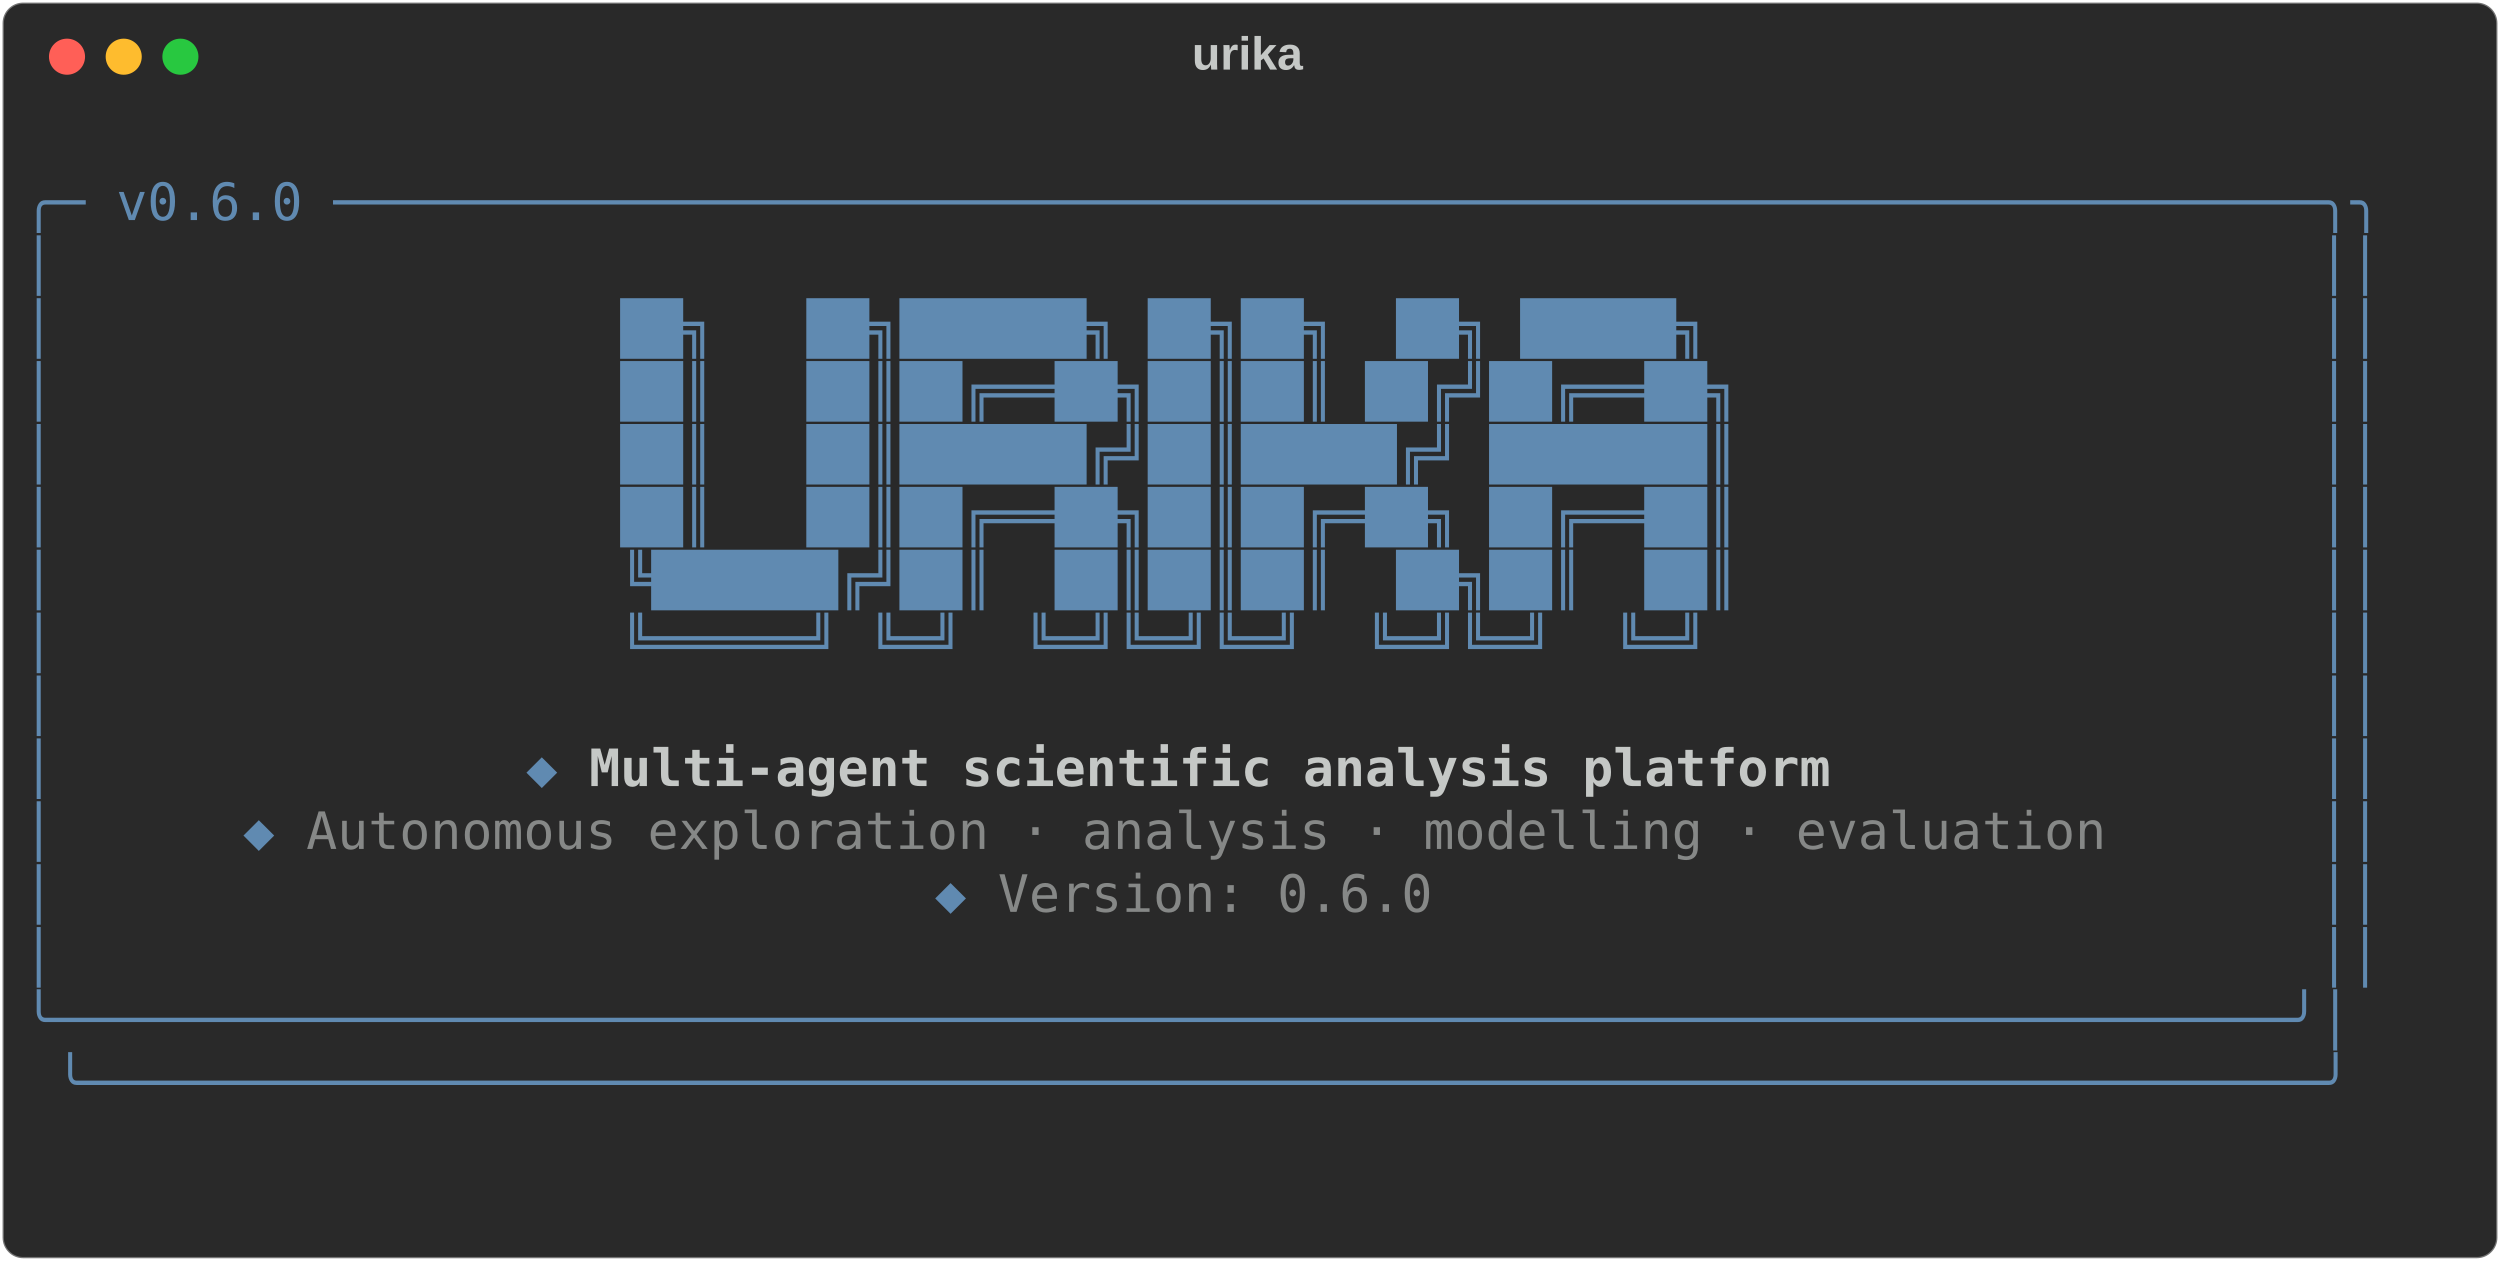
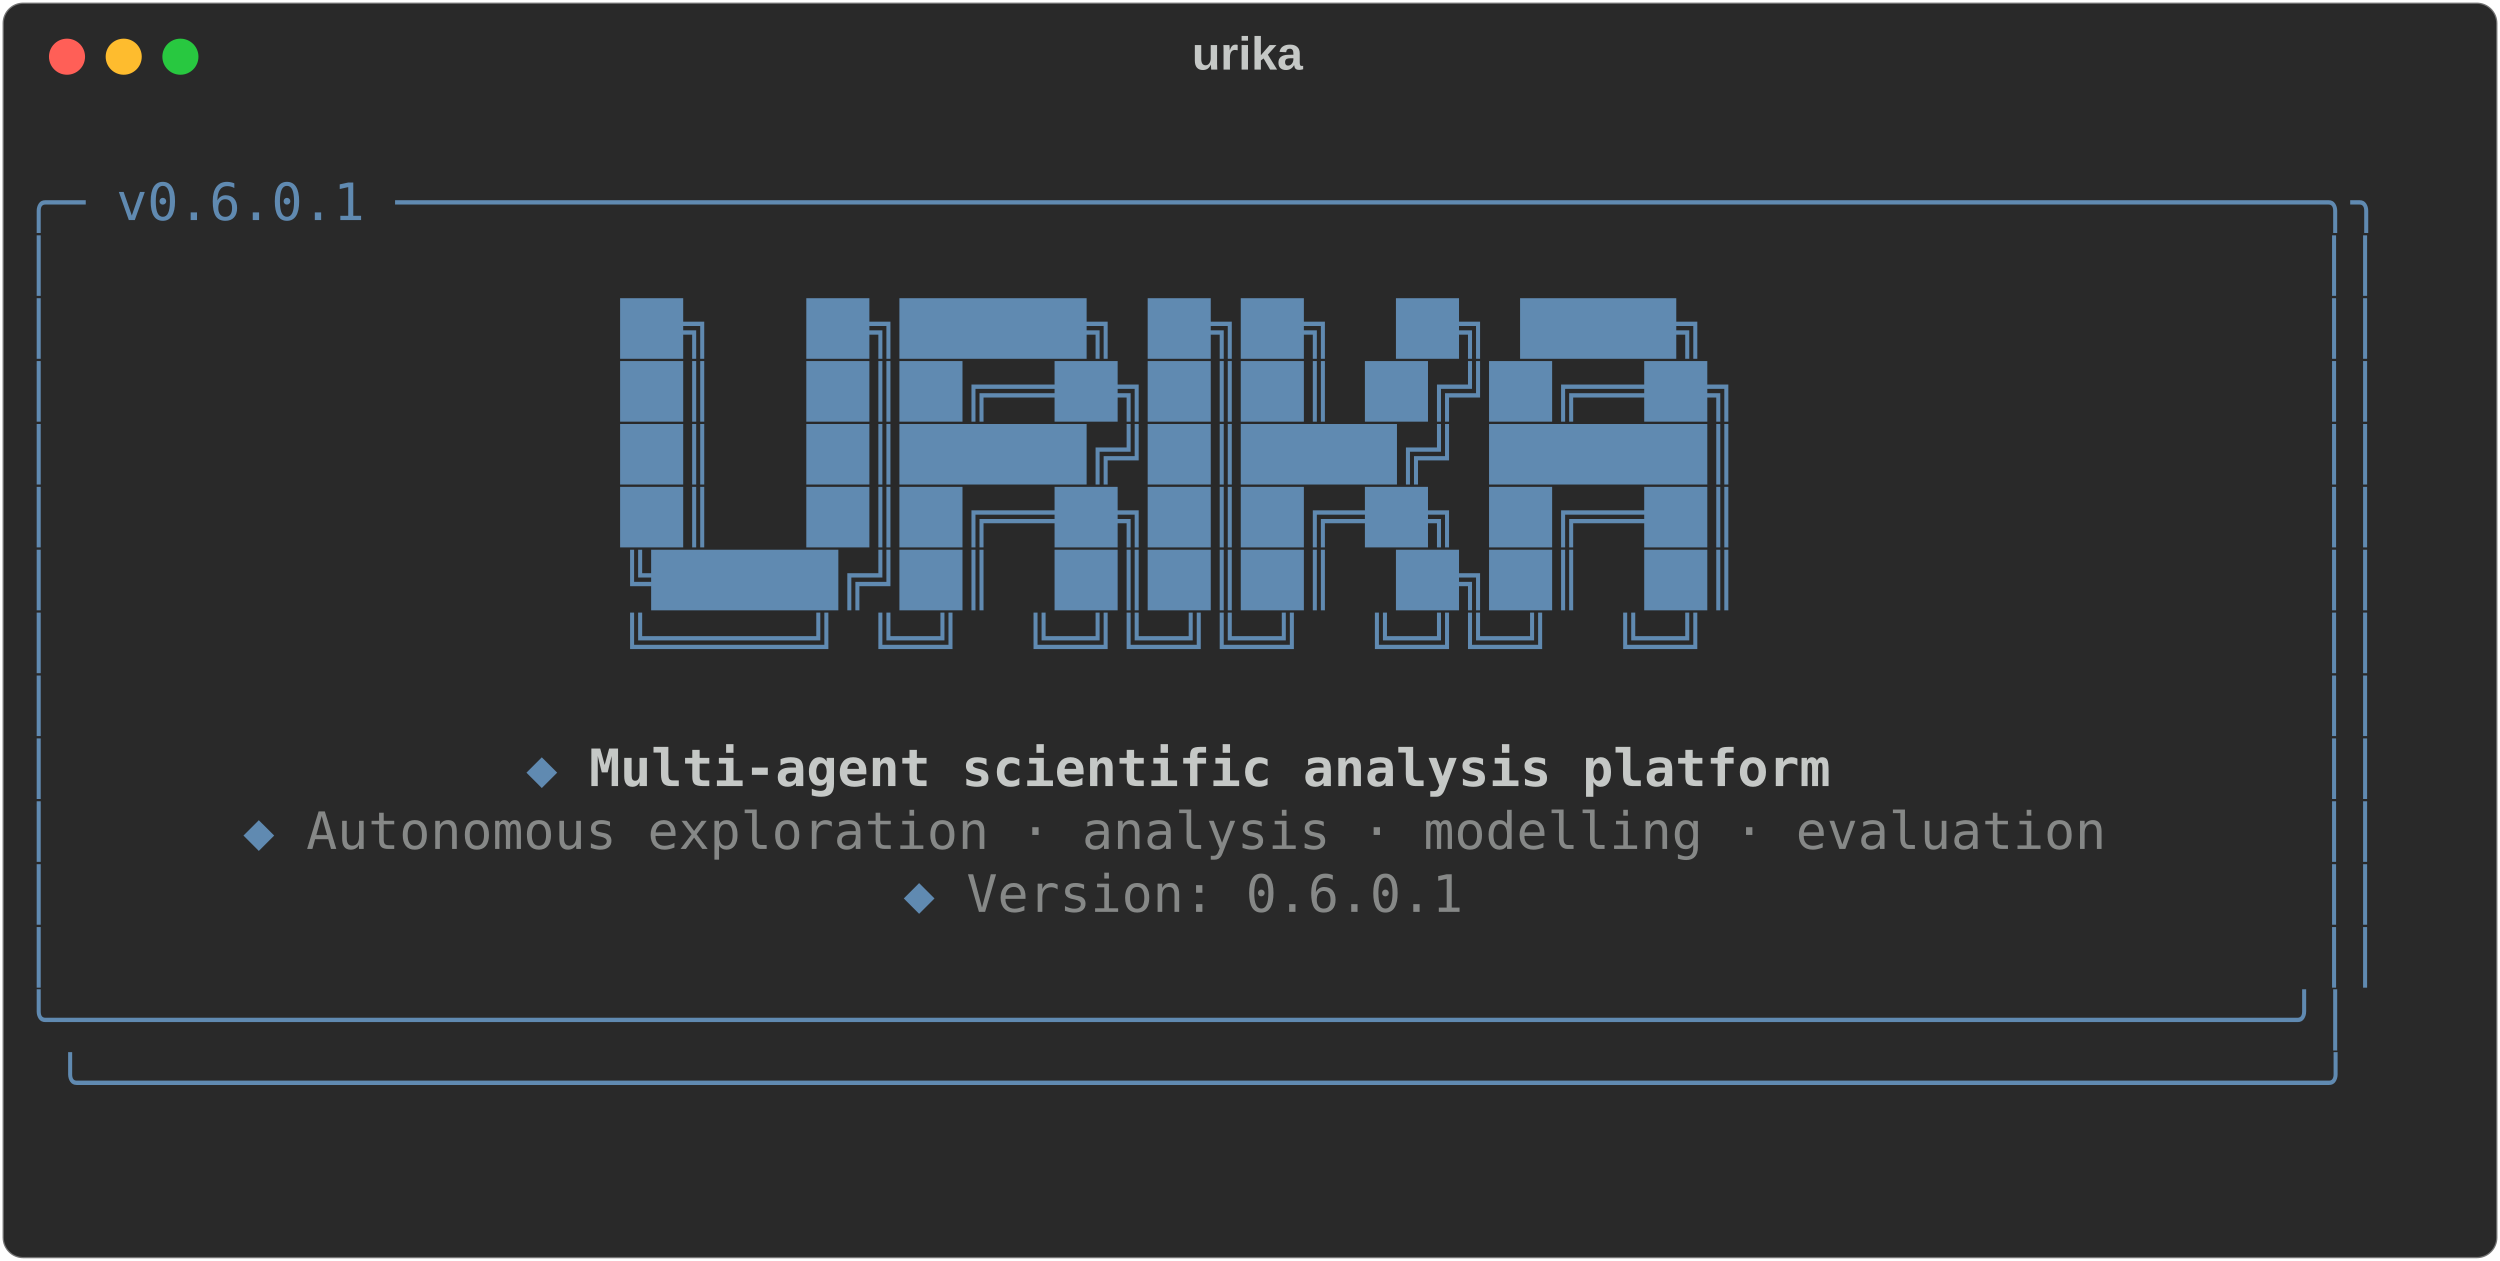
<svg xmlns="http://www.w3.org/2000/svg" class="rich-terminal" viewBox="0 0 970 489.2">
  <style>

    @font-face {
        font-family: "JetBrains Mono", "Fira Code";
        src: local("FiraCode-Regular"),
                url("https://cdnjs.cloudflare.com/ajax/libs/firacode/6.2.0/woff2/FiraCode-Regular.woff2") format("woff2"),
                url("https://cdnjs.cloudflare.com/ajax/libs/firacode/6.2.0/woff/FiraCode-Regular.woff") format("woff");
        font-style: normal;
        font-weight: 400;
    }
    @font-face {
        font-family: "JetBrains Mono", "Fira Code";
        src: local("FiraCode-Bold"),
                url("https://cdnjs.cloudflare.com/ajax/libs/firacode/6.2.0/woff2/FiraCode-Bold.woff2") format("woff2"),
                url("https://cdnjs.cloudflare.com/ajax/libs/firacode/6.2.0/woff/FiraCode-Bold.woff") format("woff");
        font-style: bold;
        font-weight: 700;
    }

-     .terminal-94833071-matrix {
+     .terminal-938280513-matrix {
        font-family: JetBrains Mono, Fira Code, DejaVu Sans Mono, monospace;
        font-size: 20px;
        line-height: 24.4px;
        font-variant-east-asian: full-width;
    }

-     .terminal-94833071-title {
+     .terminal-938280513-title {
        font-size: 18px;
        font-weight: bold;
        font-family: arial;
    }

-     .terminal-94833071-r1 { fill: #c5c8c6 }
- .terminal-94833071-r2 { fill: #608ab1 }
- .terminal-94833071-r3 { fill: #c5c8c6;font-weight: bold }
- .terminal-94833071-r4 { fill: #868887 }
+     .terminal-938280513-r1 { fill: #c5c8c6 }
+ .terminal-938280513-r2 { fill: #608ab1 }
+ .terminal-938280513-r3 { fill: #c5c8c6;font-weight: bold }
+ .terminal-938280513-r4 { fill: #868887 }
    </style>
  <defs>
-     <clipPath id="terminal-94833071-clip-terminal">
+     <clipPath id="terminal-938280513-clip-terminal">
      <rect x="0" y="0" width="950.6" height="438.2" />
    </clipPath>
-     <clipPath id="terminal-94833071-line-0">
+     <clipPath id="terminal-938280513-line-0">
      <rect x="0" y="1.5" width="951.6" height="24.65" />
    </clipPath>
-     <clipPath id="terminal-94833071-line-1">
+     <clipPath id="terminal-938280513-line-1">
      <rect x="0" y="25.9" width="951.6" height="24.65" />
    </clipPath>
-     <clipPath id="terminal-94833071-line-2">
+     <clipPath id="terminal-938280513-line-2">
      <rect x="0" y="50.3" width="951.6" height="24.65" />
    </clipPath>
-     <clipPath id="terminal-94833071-line-3">
+     <clipPath id="terminal-938280513-line-3">
      <rect x="0" y="74.7" width="951.6" height="24.65" />
    </clipPath>
-     <clipPath id="terminal-94833071-line-4">
+     <clipPath id="terminal-938280513-line-4">
      <rect x="0" y="99.1" width="951.6" height="24.65" />
    </clipPath>
-     <clipPath id="terminal-94833071-line-5">
+     <clipPath id="terminal-938280513-line-5">
      <rect x="0" y="123.5" width="951.6" height="24.65" />
    </clipPath>
-     <clipPath id="terminal-94833071-line-6">
+     <clipPath id="terminal-938280513-line-6">
      <rect x="0" y="147.9" width="951.6" height="24.65" />
    </clipPath>
-     <clipPath id="terminal-94833071-line-7">
+     <clipPath id="terminal-938280513-line-7">
      <rect x="0" y="172.3" width="951.6" height="24.65" />
    </clipPath>
-     <clipPath id="terminal-94833071-line-8">
+     <clipPath id="terminal-938280513-line-8">
      <rect x="0" y="196.7" width="951.6" height="24.65" />
    </clipPath>
-     <clipPath id="terminal-94833071-line-9">
+     <clipPath id="terminal-938280513-line-9">
      <rect x="0" y="221.1" width="951.6" height="24.65" />
    </clipPath>
-     <clipPath id="terminal-94833071-line-10">
+     <clipPath id="terminal-938280513-line-10">
      <rect x="0" y="245.5" width="951.6" height="24.65" />
    </clipPath>
-     <clipPath id="terminal-94833071-line-11">
+     <clipPath id="terminal-938280513-line-11">
      <rect x="0" y="269.9" width="951.6" height="24.65" />
    </clipPath>
-     <clipPath id="terminal-94833071-line-12">
+     <clipPath id="terminal-938280513-line-12">
      <rect x="0" y="294.3" width="951.6" height="24.65" />
    </clipPath>
-     <clipPath id="terminal-94833071-line-13">
+     <clipPath id="terminal-938280513-line-13">
      <rect x="0" y="318.7" width="951.6" height="24.65" />
    </clipPath>
-     <clipPath id="terminal-94833071-line-14">
+     <clipPath id="terminal-938280513-line-14">
      <rect x="0" y="343.1" width="951.6" height="24.65" />
    </clipPath>
-     <clipPath id="terminal-94833071-line-15">
+     <clipPath id="terminal-938280513-line-15">
      <rect x="0" y="367.5" width="951.6" height="24.65" />
    </clipPath>
-     <clipPath id="terminal-94833071-line-16">
+     <clipPath id="terminal-938280513-line-16">
      <rect x="0" y="391.9" width="951.6" height="24.65" />
    </clipPath>
  </defs>
  <rect fill="#292929" stroke="rgba(255,255,255,0.35)" stroke-width="1" x="1" y="1" width="968" height="487.2" rx="8" />
-   <text class="terminal-94833071-title" fill="#c5c8c6" text-anchor="middle" x="484" y="27">urika</text>
+   <text class="terminal-938280513-title" fill="#c5c8c6" text-anchor="middle" x="484" y="27">urika</text>
  <g transform="translate(26,22)">
    <circle cx="0" cy="0" r="7" fill="#ff5f57" />
    <circle cx="22" cy="0" r="7" fill="#febc2e" />
    <circle cx="44" cy="0" r="7" fill="#28c840" />
  </g>
-   <g transform="translate(9, 41)" clip-path="url(#terminal-94833071-clip-terminal)">
-     <g class="terminal-94833071-matrix">
-       <text class="terminal-94833071-r1" x="951.6" y="20" textLength="12.2" clip-path="url(#terminal-94833071-line-0)">
+   <g transform="translate(9, 41)" clip-path="url(#terminal-938280513-clip-terminal)">
+     <g class="terminal-938280513-matrix">
+       <text class="terminal-938280513-r1" x="951.6" y="20" textLength="12.2" clip-path="url(#terminal-938280513-line-0)">
</text>
-       <text class="terminal-94833071-r2" x="0" y="44.4" textLength="927.2" clip-path="url(#terminal-94833071-line-1)">╭─ v0.6.0 ────────────────────────────────────────────────────────────────╮╮</text>
-       <text class="terminal-94833071-r1" x="951.6" y="44.4" textLength="12.2" clip-path="url(#terminal-94833071-line-1)">
+       <text class="terminal-938280513-r2" x="0" y="44.4" textLength="927.2" clip-path="url(#terminal-938280513-line-1)">╭─ v0.6.0.1 ──────────────────────────────────────────────────────────────╮╮</text>
+       <text class="terminal-938280513-r1" x="951.6" y="44.4" textLength="12.2" clip-path="url(#terminal-938280513-line-1)">
</text>
-       <text class="terminal-94833071-r2" x="0" y="68.8" textLength="12.2" clip-path="url(#terminal-94833071-line-2)">│</text>
-       <text class="terminal-94833071-r2" x="890.6" y="68.8" textLength="24.4" clip-path="url(#terminal-94833071-line-2)">││</text>
-       <text class="terminal-94833071-r1" x="951.6" y="68.8" textLength="12.2" clip-path="url(#terminal-94833071-line-2)">
+       <text class="terminal-938280513-r2" x="0" y="68.8" textLength="12.2" clip-path="url(#terminal-938280513-line-2)">│</text>
+       <text class="terminal-938280513-r2" x="890.6" y="68.8" textLength="24.4" clip-path="url(#terminal-938280513-line-2)">││</text>
+       <text class="terminal-938280513-r1" x="951.6" y="68.8" textLength="12.2" clip-path="url(#terminal-938280513-line-2)">
</text>
-       <text class="terminal-94833071-r2" x="0" y="93.2" textLength="12.2" clip-path="url(#terminal-94833071-line-3)">│</text>
-       <text class="terminal-94833071-r2" x="231.8" y="93.2" textLength="439.2" clip-path="url(#terminal-94833071-line-3)">██╗   ██╗██████╗ ██╗██╗  ██╗ █████╗ </text>
-       <text class="terminal-94833071-r2" x="890.6" y="93.2" textLength="24.4" clip-path="url(#terminal-94833071-line-3)">││</text>
-       <text class="terminal-94833071-r1" x="951.6" y="93.2" textLength="12.2" clip-path="url(#terminal-94833071-line-3)">
+       <text class="terminal-938280513-r2" x="0" y="93.2" textLength="12.2" clip-path="url(#terminal-938280513-line-3)">│</text>
+       <text class="terminal-938280513-r2" x="231.8" y="93.2" textLength="439.2" clip-path="url(#terminal-938280513-line-3)">██╗   ██╗██████╗ ██╗██╗  ██╗ █████╗ </text>
+       <text class="terminal-938280513-r2" x="890.6" y="93.2" textLength="24.4" clip-path="url(#terminal-938280513-line-3)">││</text>
+       <text class="terminal-938280513-r1" x="951.6" y="93.2" textLength="12.2" clip-path="url(#terminal-938280513-line-3)">
</text>
-       <text class="terminal-94833071-r2" x="0" y="117.6" textLength="12.2" clip-path="url(#terminal-94833071-line-4)">│</text>
-       <text class="terminal-94833071-r2" x="231.8" y="117.6" textLength="439.2" clip-path="url(#terminal-94833071-line-4)">██║   ██║██╔══██╗██║██║ ██╔╝██╔══██╗</text>
-       <text class="terminal-94833071-r2" x="890.6" y="117.6" textLength="24.4" clip-path="url(#terminal-94833071-line-4)">││</text>
-       <text class="terminal-94833071-r1" x="951.6" y="117.6" textLength="12.2" clip-path="url(#terminal-94833071-line-4)">
+       <text class="terminal-938280513-r2" x="0" y="117.6" textLength="12.2" clip-path="url(#terminal-938280513-line-4)">│</text>
+       <text class="terminal-938280513-r2" x="231.8" y="117.6" textLength="439.2" clip-path="url(#terminal-938280513-line-4)">██║   ██║██╔══██╗██║██║ ██╔╝██╔══██╗</text>
+       <text class="terminal-938280513-r2" x="890.6" y="117.6" textLength="24.4" clip-path="url(#terminal-938280513-line-4)">││</text>
+       <text class="terminal-938280513-r1" x="951.6" y="117.6" textLength="12.2" clip-path="url(#terminal-938280513-line-4)">
</text>
-       <text class="terminal-94833071-r2" x="0" y="142" textLength="12.2" clip-path="url(#terminal-94833071-line-5)">│</text>
-       <text class="terminal-94833071-r2" x="231.8" y="142" textLength="439.2" clip-path="url(#terminal-94833071-line-5)">██║   ██║██████╔╝██║█████╔╝ ███████║</text>
-       <text class="terminal-94833071-r2" x="890.6" y="142" textLength="24.4" clip-path="url(#terminal-94833071-line-5)">││</text>
-       <text class="terminal-94833071-r1" x="951.6" y="142" textLength="12.2" clip-path="url(#terminal-94833071-line-5)">
+       <text class="terminal-938280513-r2" x="0" y="142" textLength="12.2" clip-path="url(#terminal-938280513-line-5)">│</text>
+       <text class="terminal-938280513-r2" x="231.8" y="142" textLength="439.2" clip-path="url(#terminal-938280513-line-5)">██║   ██║██████╔╝██║█████╔╝ ███████║</text>
+       <text class="terminal-938280513-r2" x="890.6" y="142" textLength="24.4" clip-path="url(#terminal-938280513-line-5)">││</text>
+       <text class="terminal-938280513-r1" x="951.6" y="142" textLength="12.2" clip-path="url(#terminal-938280513-line-5)">
</text>
-       <text class="terminal-94833071-r2" x="0" y="166.4" textLength="12.2" clip-path="url(#terminal-94833071-line-6)">│</text>
-       <text class="terminal-94833071-r2" x="231.8" y="166.4" textLength="439.2" clip-path="url(#terminal-94833071-line-6)">██║   ██║██╔══██╗██║██╔═██╗ ██╔══██║</text>
-       <text class="terminal-94833071-r2" x="890.6" y="166.4" textLength="24.4" clip-path="url(#terminal-94833071-line-6)">││</text>
-       <text class="terminal-94833071-r1" x="951.6" y="166.4" textLength="12.2" clip-path="url(#terminal-94833071-line-6)">
+       <text class="terminal-938280513-r2" x="0" y="166.4" textLength="12.2" clip-path="url(#terminal-938280513-line-6)">│</text>
+       <text class="terminal-938280513-r2" x="231.8" y="166.4" textLength="439.2" clip-path="url(#terminal-938280513-line-6)">██║   ██║██╔══██╗██║██╔═██╗ ██╔══██║</text>
+       <text class="terminal-938280513-r2" x="890.6" y="166.4" textLength="24.4" clip-path="url(#terminal-938280513-line-6)">││</text>
+       <text class="terminal-938280513-r1" x="951.6" y="166.4" textLength="12.2" clip-path="url(#terminal-938280513-line-6)">
</text>
-       <text class="terminal-94833071-r2" x="0" y="190.8" textLength="12.2" clip-path="url(#terminal-94833071-line-7)">│</text>
-       <text class="terminal-94833071-r2" x="231.8" y="190.8" textLength="439.2" clip-path="url(#terminal-94833071-line-7)">╚██████╔╝██║  ██║██║██║  ██╗██║  ██║</text>
-       <text class="terminal-94833071-r2" x="890.6" y="190.8" textLength="24.4" clip-path="url(#terminal-94833071-line-7)">││</text>
-       <text class="terminal-94833071-r1" x="951.6" y="190.8" textLength="12.2" clip-path="url(#terminal-94833071-line-7)">
+       <text class="terminal-938280513-r2" x="0" y="190.8" textLength="12.2" clip-path="url(#terminal-938280513-line-7)">│</text>
+       <text class="terminal-938280513-r2" x="231.8" y="190.8" textLength="439.2" clip-path="url(#terminal-938280513-line-7)">╚██████╔╝██║  ██║██║██║  ██╗██║  ██║</text>
+       <text class="terminal-938280513-r2" x="890.6" y="190.8" textLength="24.4" clip-path="url(#terminal-938280513-line-7)">││</text>
+       <text class="terminal-938280513-r1" x="951.6" y="190.8" textLength="12.2" clip-path="url(#terminal-938280513-line-7)">
</text>
-       <text class="terminal-94833071-r2" x="0" y="215.2" textLength="12.2" clip-path="url(#terminal-94833071-line-8)">│</text>
-       <text class="terminal-94833071-r2" x="231.8" y="215.2" textLength="439.2" clip-path="url(#terminal-94833071-line-8)"> ╚═════╝ ╚═╝  ╚═╝╚═╝╚═╝  ╚═╝╚═╝  ╚═╝</text>
-       <text class="terminal-94833071-r2" x="890.6" y="215.2" textLength="24.4" clip-path="url(#terminal-94833071-line-8)">││</text>
-       <text class="terminal-94833071-r1" x="951.6" y="215.2" textLength="12.2" clip-path="url(#terminal-94833071-line-8)">
+       <text class="terminal-938280513-r2" x="0" y="215.2" textLength="12.2" clip-path="url(#terminal-938280513-line-8)">│</text>
+       <text class="terminal-938280513-r2" x="231.8" y="215.2" textLength="439.2" clip-path="url(#terminal-938280513-line-8)"> ╚═════╝ ╚═╝  ╚═╝╚═╝╚═╝  ╚═╝╚═╝  ╚═╝</text>
+       <text class="terminal-938280513-r2" x="890.6" y="215.2" textLength="24.4" clip-path="url(#terminal-938280513-line-8)">││</text>
+       <text class="terminal-938280513-r1" x="951.6" y="215.2" textLength="12.2" clip-path="url(#terminal-938280513-line-8)">
</text>
-       <text class="terminal-94833071-r2" x="0" y="239.6" textLength="12.2" clip-path="url(#terminal-94833071-line-9)">│</text>
-       <text class="terminal-94833071-r2" x="890.6" y="239.6" textLength="24.4" clip-path="url(#terminal-94833071-line-9)">││</text>
-       <text class="terminal-94833071-r1" x="951.6" y="239.6" textLength="12.2" clip-path="url(#terminal-94833071-line-9)">
+       <text class="terminal-938280513-r2" x="0" y="239.6" textLength="12.2" clip-path="url(#terminal-938280513-line-9)">│</text>
+       <text class="terminal-938280513-r2" x="890.6" y="239.6" textLength="24.4" clip-path="url(#terminal-938280513-line-9)">││</text>
+       <text class="terminal-938280513-r1" x="951.6" y="239.6" textLength="12.2" clip-path="url(#terminal-938280513-line-9)">
</text>
-       <text class="terminal-94833071-r2" x="0" y="264" textLength="12.2" clip-path="url(#terminal-94833071-line-10)">│</text>
-       <text class="terminal-94833071-r2" x="195.2" y="264" textLength="12.2" clip-path="url(#terminal-94833071-line-10)">◆</text>
-       <text class="terminal-94833071-r3" x="219.6" y="264" textLength="488" clip-path="url(#terminal-94833071-line-10)">Multi-agent scientific analysis platform</text>
-       <text class="terminal-94833071-r2" x="890.6" y="264" textLength="24.4" clip-path="url(#terminal-94833071-line-10)">││</text>
-       <text class="terminal-94833071-r1" x="951.6" y="264" textLength="12.2" clip-path="url(#terminal-94833071-line-10)">
+       <text class="terminal-938280513-r2" x="0" y="264" textLength="12.2" clip-path="url(#terminal-938280513-line-10)">│</text>
+       <text class="terminal-938280513-r2" x="195.2" y="264" textLength="12.2" clip-path="url(#terminal-938280513-line-10)">◆</text>
+       <text class="terminal-938280513-r3" x="219.6" y="264" textLength="488" clip-path="url(#terminal-938280513-line-10)">Multi-agent scientific analysis platform</text>
+       <text class="terminal-938280513-r2" x="890.6" y="264" textLength="24.4" clip-path="url(#terminal-938280513-line-10)">││</text>
+       <text class="terminal-938280513-r1" x="951.6" y="264" textLength="12.2" clip-path="url(#terminal-938280513-line-10)">
</text>
-       <text class="terminal-94833071-r2" x="0" y="288.4" textLength="12.2" clip-path="url(#terminal-94833071-line-11)">│</text>
-       <text class="terminal-94833071-r2" x="85.4" y="288.4" textLength="12.2" clip-path="url(#terminal-94833071-line-11)">◆</text>
-       <text class="terminal-94833071-r4" x="109.8" y="288.4" textLength="707.6" clip-path="url(#terminal-94833071-line-11)">Autonomous exploration · analysis · modelling · evaluation</text>
-       <text class="terminal-94833071-r2" x="890.6" y="288.4" textLength="24.4" clip-path="url(#terminal-94833071-line-11)">││</text>
-       <text class="terminal-94833071-r1" x="951.6" y="288.4" textLength="12.2" clip-path="url(#terminal-94833071-line-11)">
+       <text class="terminal-938280513-r2" x="0" y="288.4" textLength="12.2" clip-path="url(#terminal-938280513-line-11)">│</text>
+       <text class="terminal-938280513-r2" x="85.4" y="288.4" textLength="12.2" clip-path="url(#terminal-938280513-line-11)">◆</text>
+       <text class="terminal-938280513-r4" x="109.8" y="288.4" textLength="707.6" clip-path="url(#terminal-938280513-line-11)">Autonomous exploration · analysis · modelling · evaluation</text>
+       <text class="terminal-938280513-r2" x="890.6" y="288.4" textLength="24.4" clip-path="url(#terminal-938280513-line-11)">││</text>
+       <text class="terminal-938280513-r1" x="951.6" y="288.4" textLength="12.2" clip-path="url(#terminal-938280513-line-11)">
</text>
-       <text class="terminal-94833071-r2" x="0" y="312.8" textLength="12.2" clip-path="url(#terminal-94833071-line-12)">│</text>
-       <text class="terminal-94833071-r2" x="353.8" y="312.8" textLength="12.2" clip-path="url(#terminal-94833071-line-12)">◆</text>
-       <text class="terminal-94833071-r4" x="378.2" y="312.8" textLength="170.8" clip-path="url(#terminal-94833071-line-12)">Version: 0.6.0</text>
-       <text class="terminal-94833071-r2" x="890.6" y="312.8" textLength="24.4" clip-path="url(#terminal-94833071-line-12)">││</text>
-       <text class="terminal-94833071-r1" x="951.6" y="312.8" textLength="12.2" clip-path="url(#terminal-94833071-line-12)">
+       <text class="terminal-938280513-r2" x="0" y="312.8" textLength="12.2" clip-path="url(#terminal-938280513-line-12)">│</text>
+       <text class="terminal-938280513-r2" x="341.6" y="312.8" textLength="12.2" clip-path="url(#terminal-938280513-line-12)">◆</text>
+       <text class="terminal-938280513-r4" x="366" y="312.8" textLength="195.2" clip-path="url(#terminal-938280513-line-12)">Version: 0.6.0.1</text>
+       <text class="terminal-938280513-r2" x="890.6" y="312.8" textLength="24.4" clip-path="url(#terminal-938280513-line-12)">││</text>
+       <text class="terminal-938280513-r1" x="951.6" y="312.8" textLength="12.2" clip-path="url(#terminal-938280513-line-12)">
</text>
-       <text class="terminal-94833071-r2" x="0" y="337.2" textLength="12.2" clip-path="url(#terminal-94833071-line-13)">│</text>
-       <text class="terminal-94833071-r2" x="890.6" y="337.2" textLength="24.4" clip-path="url(#terminal-94833071-line-13)">││</text>
-       <text class="terminal-94833071-r1" x="951.6" y="337.2" textLength="12.2" clip-path="url(#terminal-94833071-line-13)">
+       <text class="terminal-938280513-r2" x="0" y="337.2" textLength="12.2" clip-path="url(#terminal-938280513-line-13)">│</text>
+       <text class="terminal-938280513-r2" x="890.6" y="337.2" textLength="24.4" clip-path="url(#terminal-938280513-line-13)">││</text>
+       <text class="terminal-938280513-r1" x="951.6" y="337.2" textLength="12.2" clip-path="url(#terminal-938280513-line-13)">
</text>
-       <text class="terminal-94833071-r2" x="0" y="361.6" textLength="915" clip-path="url(#terminal-94833071-line-14)">╰────────────────────────────────────────────────────────────────────────╯│</text>
-       <text class="terminal-94833071-r1" x="951.6" y="361.6" textLength="12.2" clip-path="url(#terminal-94833071-line-14)">
+       <text class="terminal-938280513-r2" x="0" y="361.6" textLength="915" clip-path="url(#terminal-938280513-line-14)">╰────────────────────────────────────────────────────────────────────────╯│</text>
+       <text class="terminal-938280513-r1" x="951.6" y="361.6" textLength="12.2" clip-path="url(#terminal-938280513-line-14)">
</text>
-       <text class="terminal-94833071-r2" x="12.2" y="386" textLength="902.8" clip-path="url(#terminal-94833071-line-15)">╰────────────────────────────────────────────────────────────────────────╯</text>
-       <text class="terminal-94833071-r1" x="951.6" y="386" textLength="12.2" clip-path="url(#terminal-94833071-line-15)">
+       <text class="terminal-938280513-r2" x="12.2" y="386" textLength="902.8" clip-path="url(#terminal-938280513-line-15)">╰────────────────────────────────────────────────────────────────────────╯</text>
+       <text class="terminal-938280513-r1" x="951.6" y="386" textLength="12.2" clip-path="url(#terminal-938280513-line-15)">
</text>
-       <text class="terminal-94833071-r1" x="951.6" y="410.4" textLength="12.2" clip-path="url(#terminal-94833071-line-16)">
+       <text class="terminal-938280513-r1" x="951.6" y="410.4" textLength="12.2" clip-path="url(#terminal-938280513-line-16)">
</text>
-       <text class="terminal-94833071-r1" x="951.6" y="434.8" textLength="12.2" clip-path="url(#terminal-94833071-line-17)">
+       <text class="terminal-938280513-r1" x="951.6" y="434.8" textLength="12.2" clip-path="url(#terminal-938280513-line-17)">
</text>
    </g>
  </g>
</svg>
